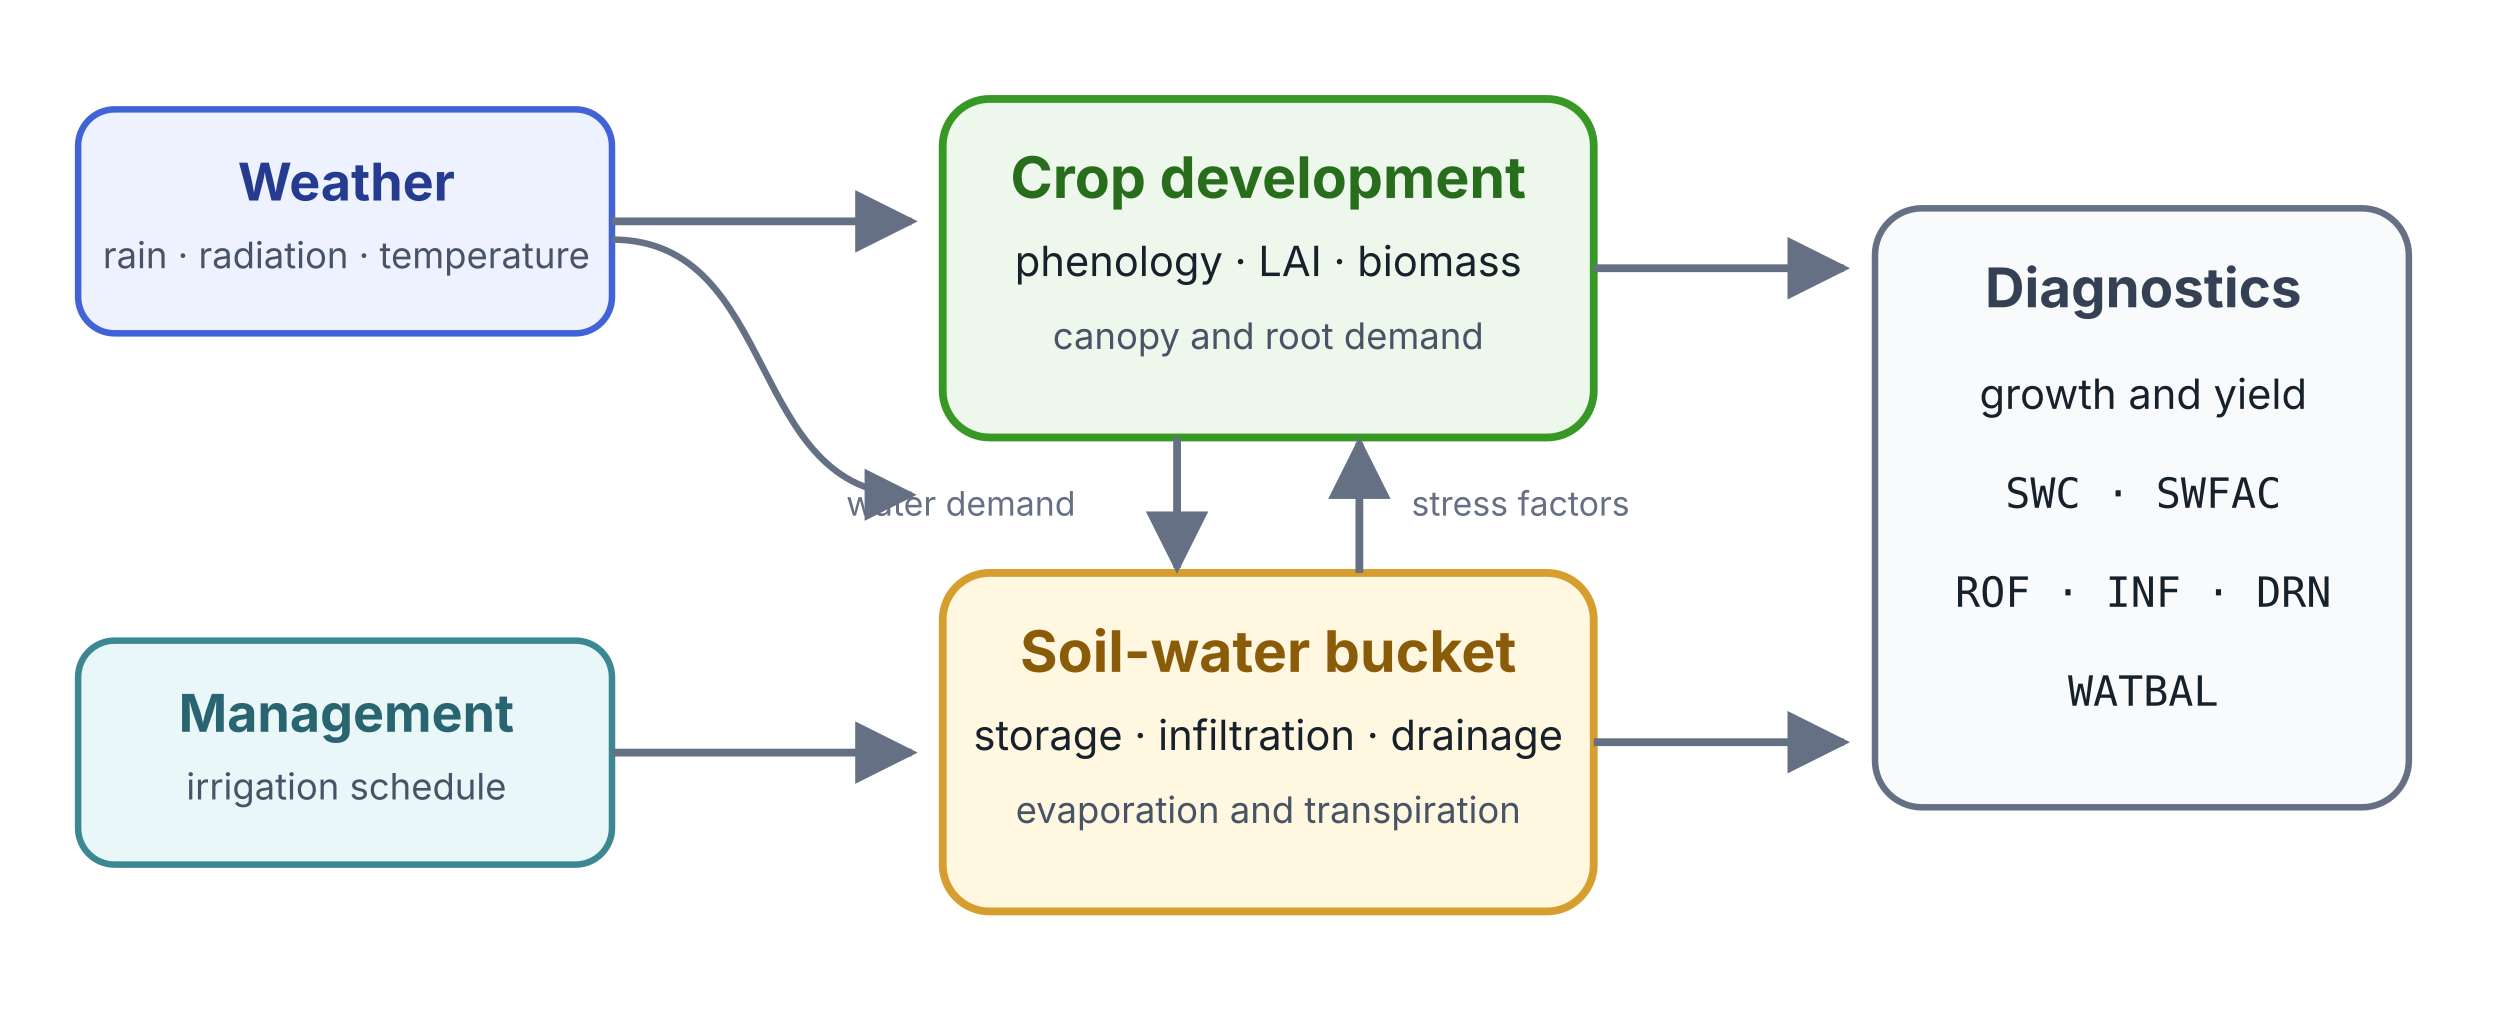
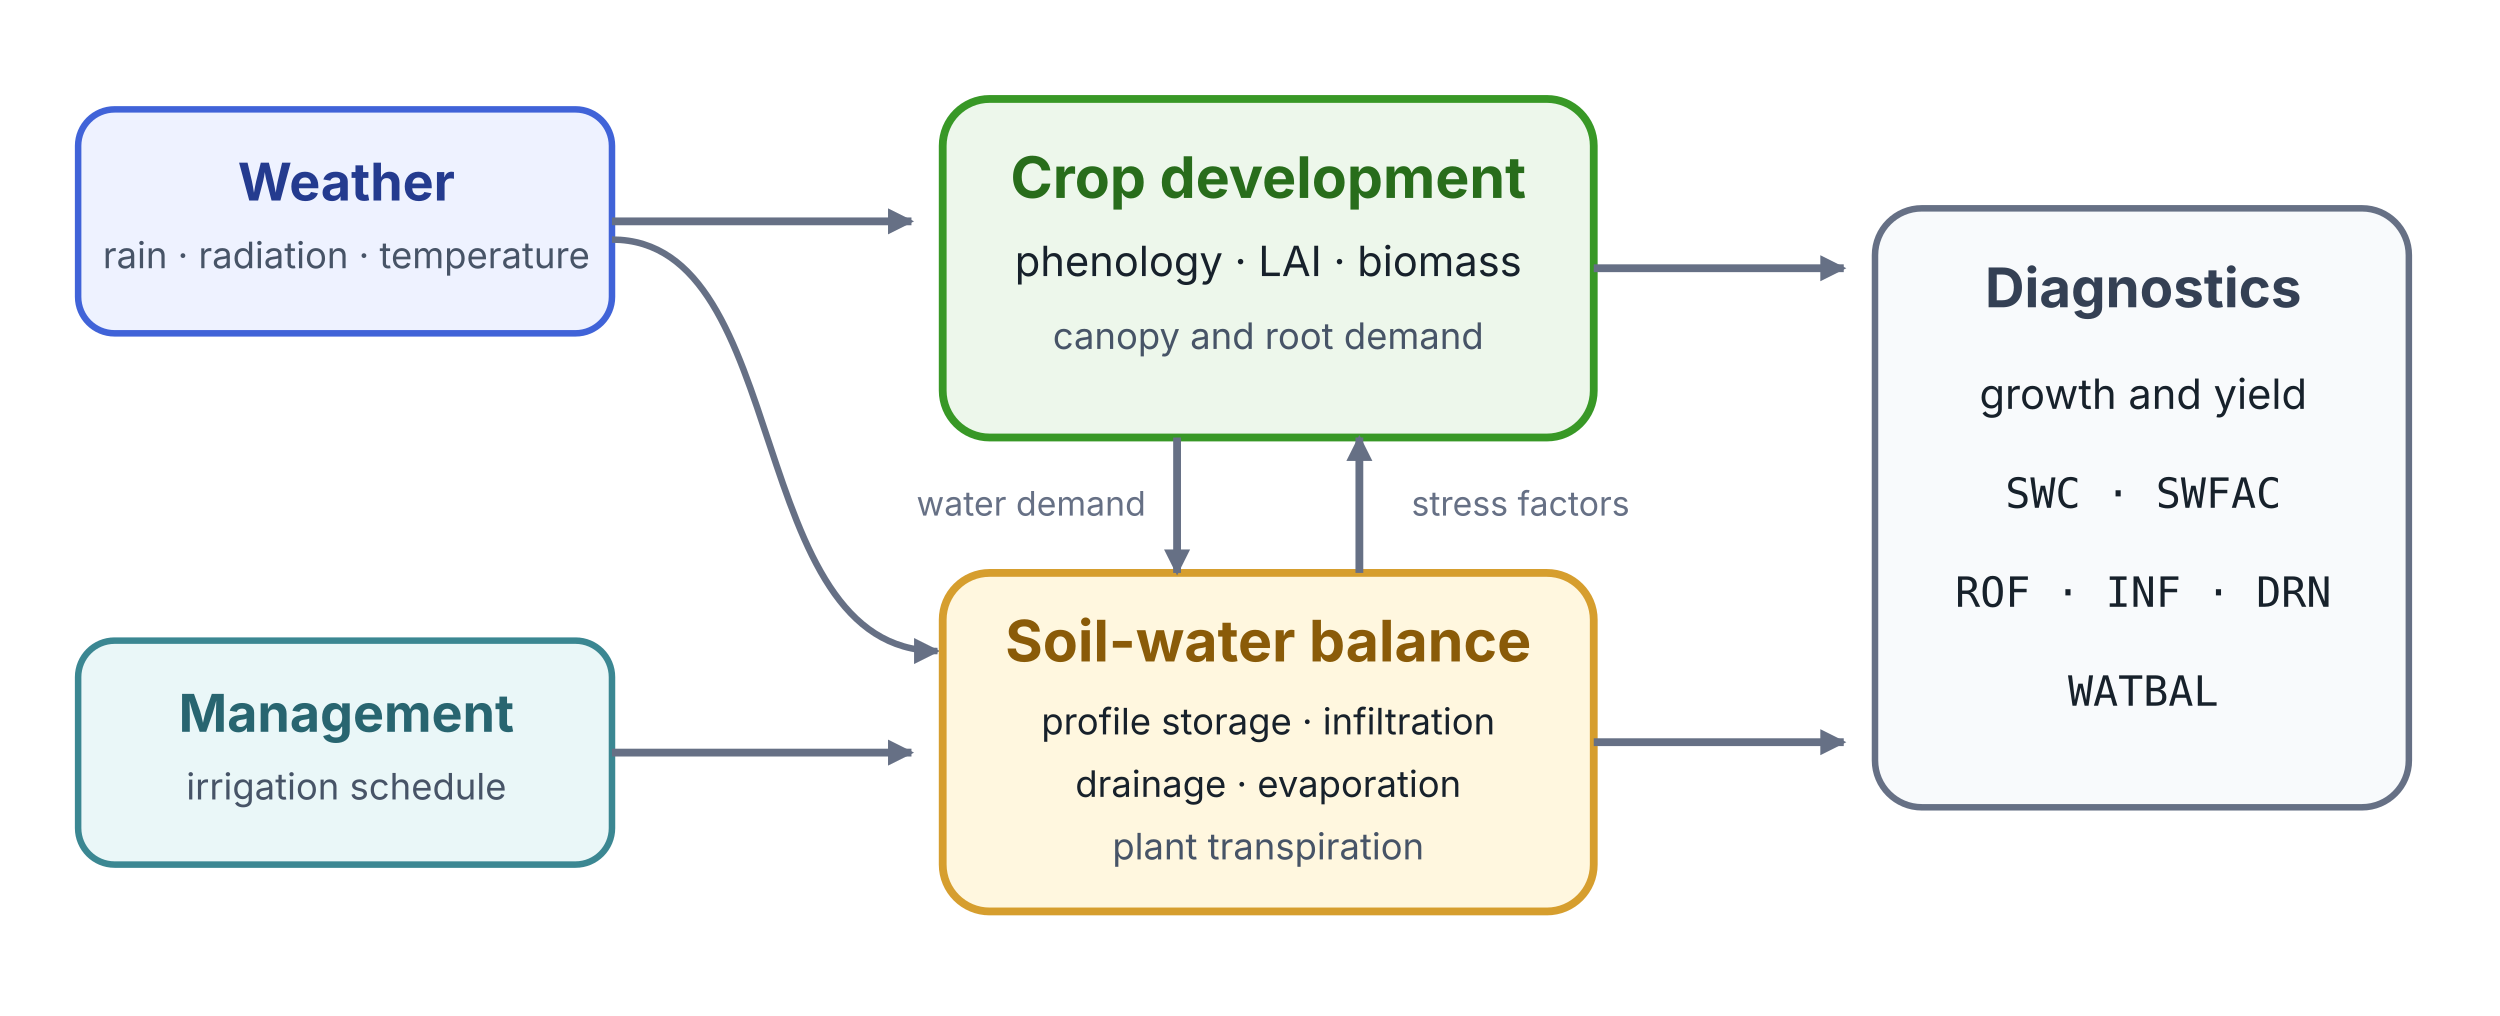
<svg xmlns="http://www.w3.org/2000/svg" viewBox="0 0 960 390" role="img" aria-labelledby="title desc">
  <defs>
-     <marker id="arrow" viewBox="0 0 10 10" refX="9" refY="5" markerWidth="8" markerHeight="8" orient="auto-start-reverse">
+     <marker id="arrow" viewBox="0 0 10 10" refX="9" refY="5" markerUnits="userSpaceOnUse" markerWidth="10" markerHeight="10" orient="auto-start-reverse">
      <path d="M0 0L10 5L0 10z" fill="#667085" />
    </marker>
  </defs>
  <g font-family="-apple-system, BlinkMacSystemFont, 'Segoe UI', sans-serif" text-anchor="middle">
    <rect x="30" y="42" width="205" height="86" rx="14" fill="#eef2ff" stroke="#4063d8" stroke-width="2.5" />
    <text x="133" y="77" fill="#243b8f" font-size="20" font-weight="700">Weather</text>
    <text x="133" y="103" fill="#475467" font-size="14">rain · radiation · temperature</text>
    <rect x="30" y="246" width="205" height="86" rx="14" fill="#eaf7f8" stroke="#3b8792" stroke-width="2.5" />
    <text x="133" y="281" fill="#286570" font-size="20" font-weight="700">Management</text>
    <text x="133" y="307" fill="#475467" font-size="14">irrigation schedule</text>
    <path d="M235 85H350" fill="none" stroke="#667085" stroke-width="3" marker-end="url(#arrow)" />
    <path d="M235 289H350" fill="none" stroke="#667085" stroke-width="3" marker-end="url(#arrow)" />
-     <path d="M235 92C300 92 286 190 350 190" fill="none" stroke="#667085" stroke-width="2.5" marker-end="url(#arrow)" />
+     <path d="M235 92C305 92 285 250 360 250" fill="none" stroke="#667085" stroke-width="2.5" marker-end="url(#arrow)" />
    <rect x="362" y="38" width="250" height="130" rx="18" fill="#edf7eb" stroke="#389826" stroke-width="3" />
    <text x="487" y="76" fill="#286d1b" font-size="22" font-weight="700">Crop development</text>
    <text x="487" y="106" fill="#17212b" font-size="16">phenology · LAI · biomass</text>
    <text x="487" y="134" fill="#475467" font-size="14">canopy and root demand</text>
    <rect x="362" y="220" width="250" height="130" rx="18" fill="#fff7df" stroke="#d69e2e" stroke-width="3" />
-     <text x="487" y="258" fill="#8a5b08" font-size="22" font-weight="700">Soil-water bucket</text>
-     <text x="487" y="288" fill="#17212b" font-size="16">storage · infiltration · drainage</text>
-     <text x="487" y="316" fill="#475467" font-size="14">evaporation and transpiration</text>
-     <path d="M452 168V218" fill="none" stroke="#667085" stroke-width="3" marker-end="url(#arrow)" />
-     <text x="413" y="198" fill="#667085" font-size="13" text-anchor="end">water demand</text>
-     <path d="M522 220V170" fill="none" stroke="#667085" stroke-width="3" marker-end="url(#arrow)" />
+     <text x="487" y="254" fill="#8a5b08" font-size="22" font-weight="700">Soil-water balance</text>
+     <text x="487" y="282" fill="#17212b" font-size="14">profile storage · infiltration</text>
+     <text x="487" y="306" fill="#17212b" font-size="14">drainage · evaporation</text>
+     <text x="487" y="330" fill="#475467" font-size="14">plant transpiration</text>
+     <path d="M452 168V220" fill="none" stroke="#667085" stroke-width="3" marker-end="url(#arrow)" />
+     <text x="440" y="198" fill="#667085" font-size="13" text-anchor="end">water demand</text>
+     <path d="M522 220V168" fill="none" stroke="#667085" stroke-width="3" marker-end="url(#arrow)" />
    <text x="542" y="198" fill="#667085" font-size="13" text-anchor="start">stress factors</text>
    <path d="M612 103H708" fill="none" stroke="#667085" stroke-width="3" marker-end="url(#arrow)" />
    <path d="M612 285H708" fill="none" stroke="#667085" stroke-width="3" marker-end="url(#arrow)" />
    <rect x="720" y="80" width="205" height="230" rx="18" fill="#f8fafc" stroke="#667085" stroke-width="2.5" />
    <text x="823" y="118" fill="#344054" font-size="21" font-weight="700">Diagnostics</text>
    <text x="823" y="157" fill="#17212b" font-size="16">growth and yield</text>
    <text x="823" y="195" fill="#17212b" font-size="16" font-family="ui-monospace, SFMono-Regular, Menlo, monospace">SWC · SWFAC</text>
    <text x="823" y="233" fill="#17212b" font-size="16" font-family="ui-monospace, SFMono-Regular, Menlo, monospace">ROF · INF · DRN</text>
    <text x="823" y="271" fill="#17212b" font-size="16" font-family="ui-monospace, SFMono-Regular, Menlo, monospace">WATBAL</text>
  </g>
</svg>
